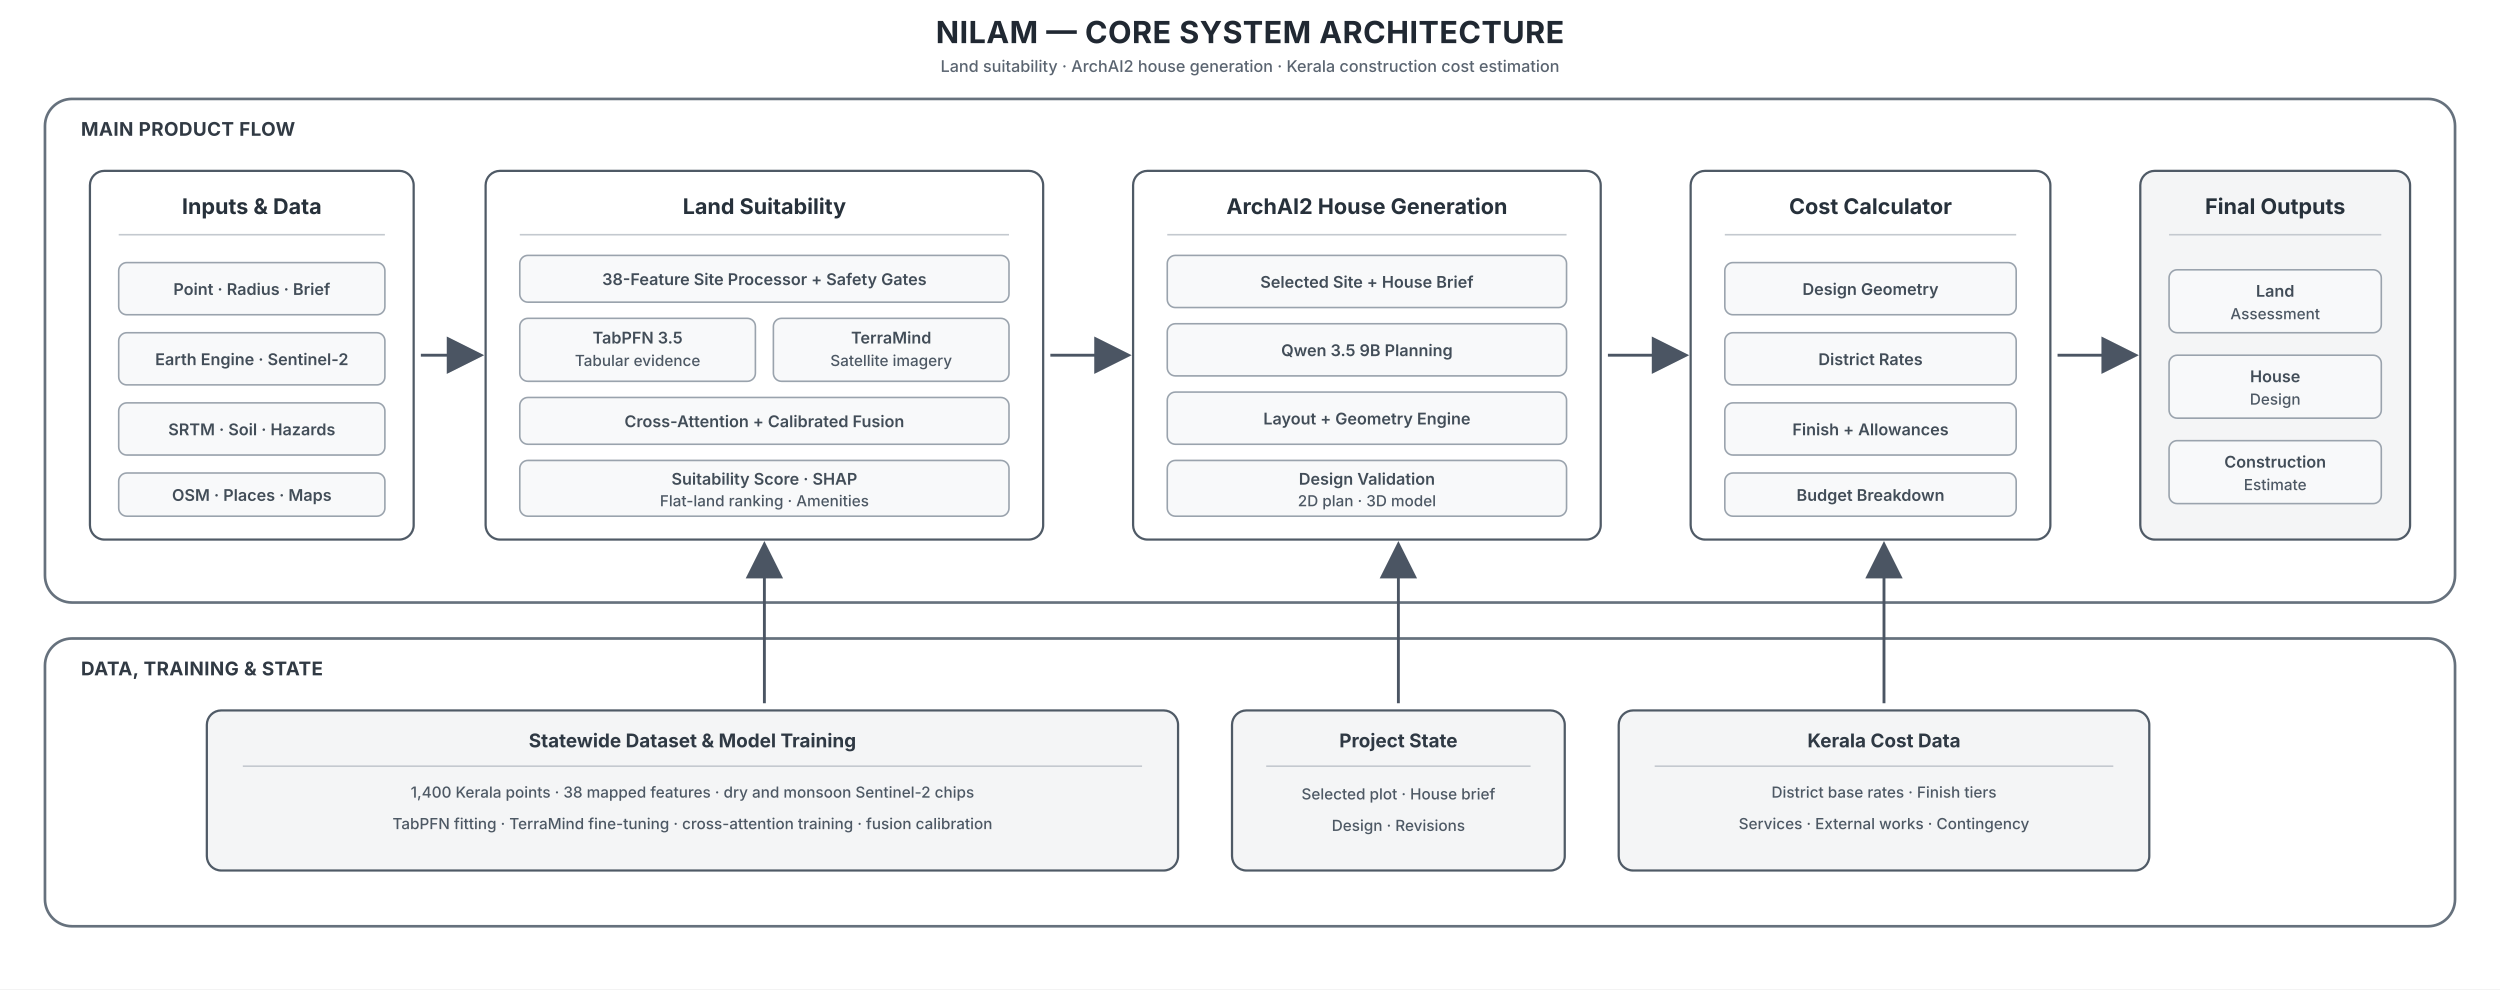
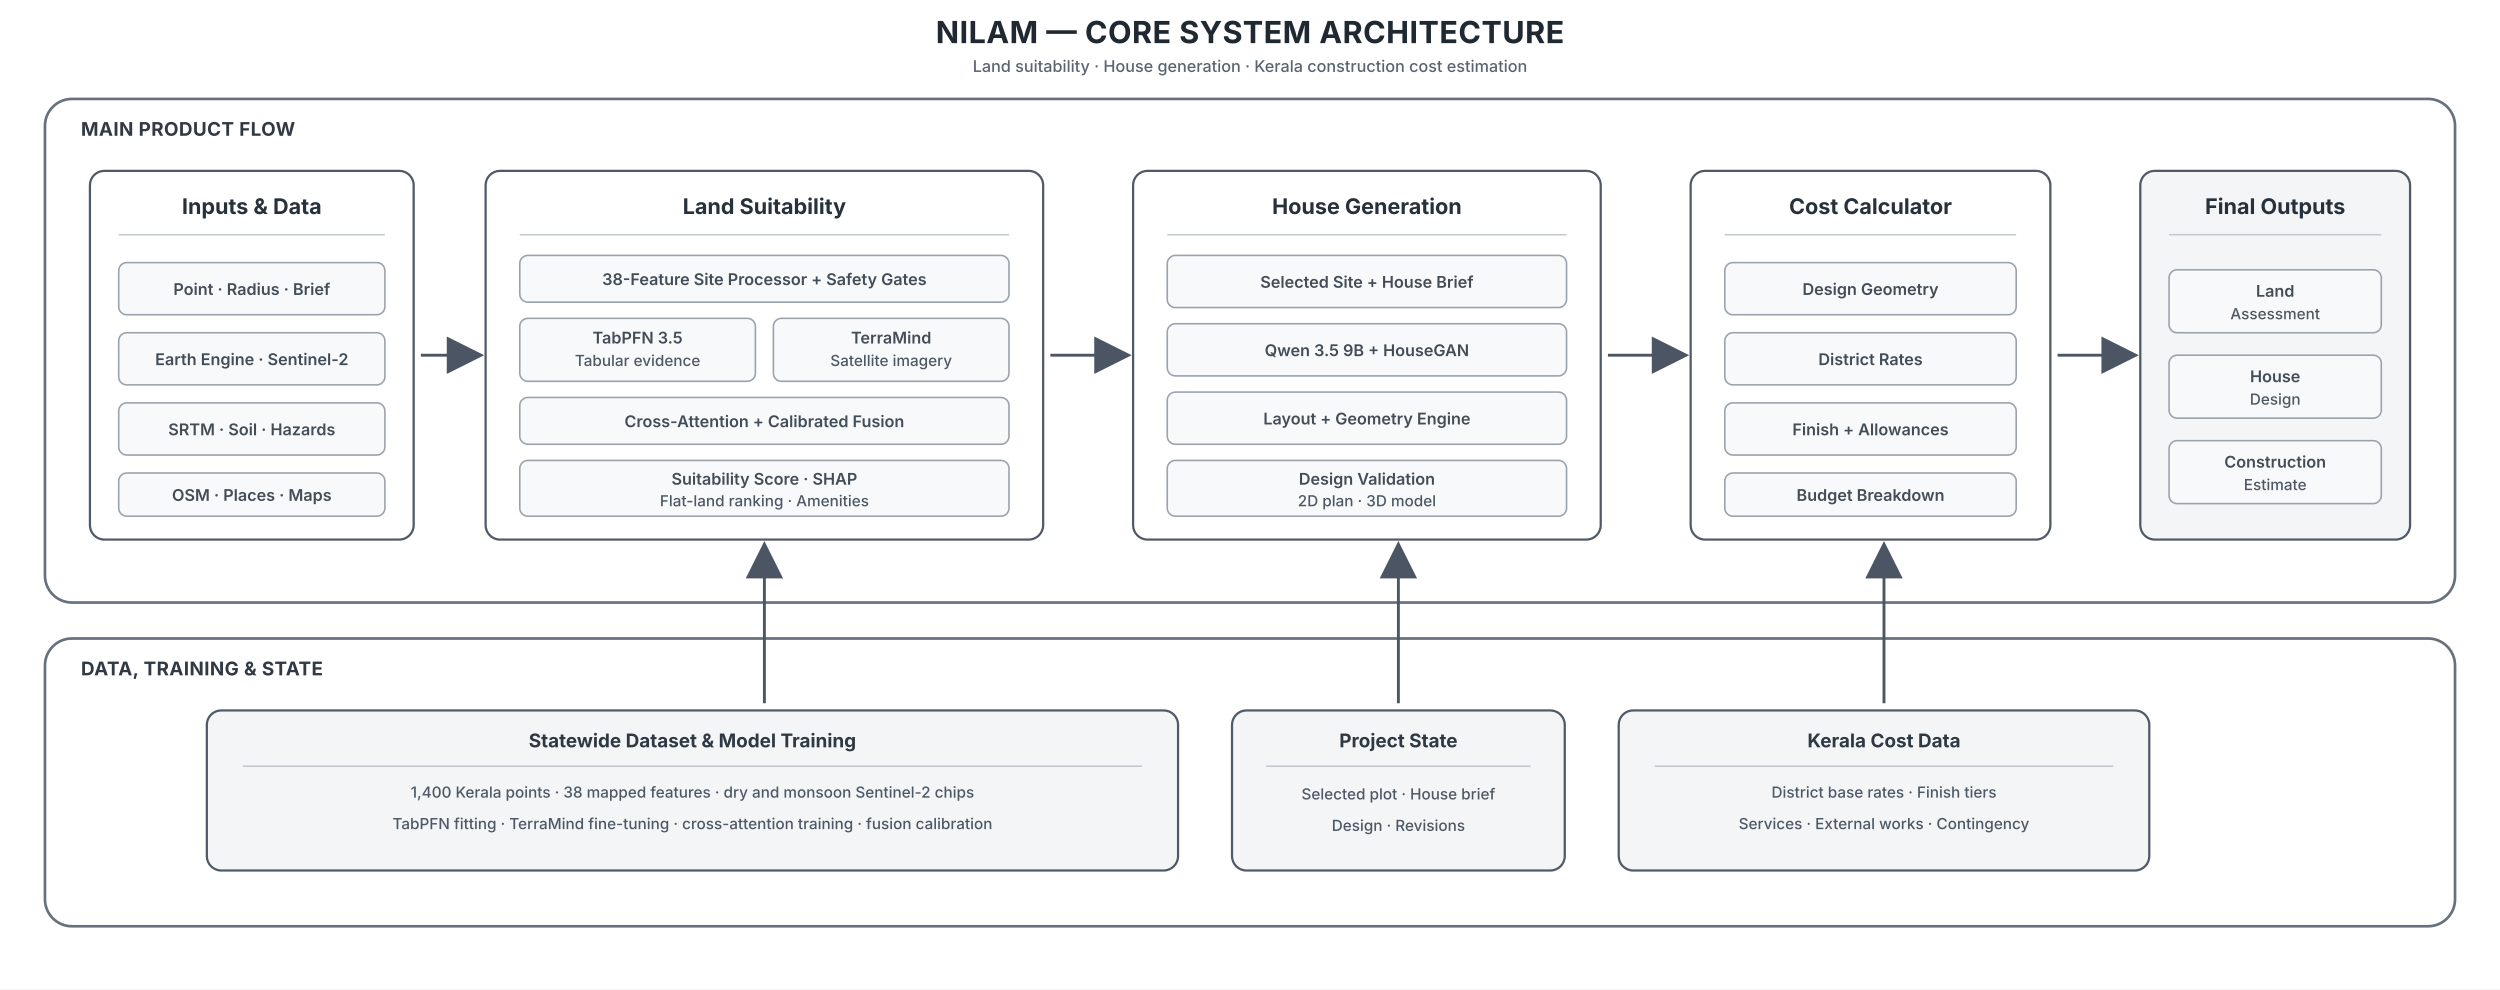
<svg xmlns="http://www.w3.org/2000/svg" width="2780" height="1100" viewBox="0 0 2780 1100" role="img" aria-labelledby="title desc">
  <defs>
    <marker id="arrow" markerWidth="13" markerHeight="13" refX="11" refY="6.5" orient="auto" markerUnits="strokeWidth">
      <path d="M0,0 L13,6.5 L0,13 z" fill="#4b5563" />
    </marker>
    <style>
      .background { fill: #ffffff; }
      .layer { fill: #ffffff; stroke: #66717d; stroke-width: 3; }
      .module { fill: #ffffff; stroke: #4f5a66; stroke-width: 2.5; }
      .module-soft { fill: #f4f5f6; stroke: #4f5a66; stroke-width: 2.5; }
      .inner { fill: #f8f9fa; stroke: #9aa3ad; stroke-width: 1.8; }
      .title { font: 700 34px Inter, ui-sans-serif, system-ui, -apple-system, BlinkMacSystemFont, "Segoe UI", sans-serif; fill: #202832; letter-spacing: 0.5px; }
      .subtitle { font: 500 18px Inter, ui-sans-serif, system-ui, sans-serif; fill: #5a6470; }
      .layer-title { font: 700 21px Inter, ui-sans-serif, system-ui, sans-serif; fill: #313a44; letter-spacing: 0.4px; }
      .module-title { font: 700 24px Inter, ui-sans-serif, system-ui, sans-serif; fill: #27313b; }
      .module-text { font: 600 18px Inter, ui-sans-serif, system-ui, sans-serif; fill: #424d58; }
      .support-title { font: 700 21px Inter, ui-sans-serif, system-ui, sans-serif; fill: #2f3944; }
      .support-text { font: 500 17px Inter, ui-sans-serif, system-ui, sans-serif; fill: #4d5864; }
      .edge { fill: none; stroke: #4b5563; stroke-width: 3.2; marker-end: url(#arrow); }
      .divider { stroke: #c4c9cf; stroke-width: 1.8; }
    </style>
  </defs>
  <rect class="background" width="2780" height="1100" />
  <text class="title" x="1390" y="48" text-anchor="middle">NILAM — CORE SYSTEM ARCHITECTURE</text>
-   <text class="subtitle" x="1390" y="80" text-anchor="middle">Land suitability · ArchAI2 house generation · Kerala construction cost estimation</text>
+   <text class="subtitle" x="1390" y="80" text-anchor="middle">Land suitability · House generation · Kerala construction cost estimation</text>
  <rect class="layer" x="50" y="110" width="2680" height="560" rx="30" />
  <text class="layer-title" x="90" y="151">MAIN PRODUCT FLOW</text>
  <rect class="module" x="100" y="190" width="360" height="410" rx="16" />
  <text class="module-title" x="280" y="238" text-anchor="middle">Inputs &amp; Data</text>
  <line class="divider" x1="132" y1="261" x2="428" y2="261" />
  <rect class="inner" x="132" y="292" width="296" height="58" rx="9" />
  <text class="module-text" x="280" y="328" text-anchor="middle">Point · Radius · Brief</text>
  <rect class="inner" x="132" y="370" width="296" height="58" rx="9" />
  <text class="module-text" x="280" y="406" text-anchor="middle">Earth Engine · Sentinel-2</text>
  <rect class="inner" x="132" y="448" width="296" height="58" rx="9" />
  <text class="module-text" x="280" y="484" text-anchor="middle">SRTM · Soil · Hazards</text>
  <rect class="inner" x="132" y="526" width="296" height="48" rx="9" />
  <text class="module-text" x="280" y="557" text-anchor="middle">OSM · Places · Maps</text>
  <rect class="module" x="540" y="190" width="620" height="410" rx="16" />
  <text class="module-title" x="850" y="238" text-anchor="middle">Land Suitability</text>
  <line class="divider" x1="578" y1="261" x2="1122" y2="261" />
  <rect class="inner" x="578" y="284" width="544" height="52" rx="9" />
  <text class="module-text" x="850" y="317" text-anchor="middle">38-Feature Site Processor + Safety Gates</text>
  <rect class="inner" x="578" y="354" width="262" height="70" rx="9" />
  <text class="module-text" x="709" y="382" text-anchor="middle">TabPFN 3.5</text>
  <text class="support-text" x="709" y="407" text-anchor="middle">Tabular evidence</text>
  <rect class="inner" x="860" y="354" width="262" height="70" rx="9" />
  <text class="module-text" x="991" y="382" text-anchor="middle">TerraMind</text>
  <text class="support-text" x="991" y="407" text-anchor="middle">Satellite imagery</text>
  <rect class="inner" x="578" y="442" width="544" height="52" rx="9" />
  <text class="module-text" x="850" y="475" text-anchor="middle">Cross-Attention + Calibrated Fusion</text>
  <rect class="inner" x="578" y="512" width="544" height="62" rx="9" />
  <text class="module-text" x="850" y="539" text-anchor="middle">Suitability Score · SHAP</text>
  <text class="support-text" x="850" y="563" text-anchor="middle">Flat-land ranking · Amenities</text>
  <rect class="module" x="1260" y="190" width="520" height="410" rx="16" />
-   <text class="module-title" x="1520" y="238" text-anchor="middle">ArchAI2 House Generation</text>
+   <text class="module-title" x="1520" y="238" text-anchor="middle">House Generation</text>
  <line class="divider" x1="1298" y1="261" x2="1742" y2="261" />
  <rect class="inner" x="1298" y="284" width="444" height="58" rx="9" />
  <text class="module-text" x="1520" y="320" text-anchor="middle">Selected Site + House Brief</text>
  <rect class="inner" x="1298" y="360" width="444" height="58" rx="9" />
-   <text class="module-text" x="1520" y="396" text-anchor="middle">Qwen 3.5 9B Planning</text>
+   <text class="module-text" x="1520" y="396" text-anchor="middle">Qwen 3.5 9B + HouseGAN</text>
  <rect class="inner" x="1298" y="436" width="444" height="58" rx="9" />
  <text class="module-text" x="1520" y="472" text-anchor="middle">Layout + Geometry Engine</text>
  <rect class="inner" x="1298" y="512" width="444" height="62" rx="9" />
  <text class="module-text" x="1520" y="539" text-anchor="middle">Design Validation</text>
  <text class="support-text" x="1520" y="563" text-anchor="middle">2D plan · 3D model</text>
  <rect class="module" x="1880" y="190" width="400" height="410" rx="16" />
  <text class="module-title" x="2080" y="238" text-anchor="middle">Cost Calculator</text>
  <line class="divider" x1="1918" y1="261" x2="2242" y2="261" />
  <rect class="inner" x="1918" y="292" width="324" height="58" rx="9" />
  <text class="module-text" x="2080" y="328" text-anchor="middle">Design Geometry</text>
  <rect class="inner" x="1918" y="370" width="324" height="58" rx="9" />
  <text class="module-text" x="2080" y="406" text-anchor="middle">District Rates</text>
  <rect class="inner" x="1918" y="448" width="324" height="58" rx="9" />
  <text class="module-text" x="2080" y="484" text-anchor="middle">Finish + Allowances</text>
  <rect class="inner" x="1918" y="526" width="324" height="48" rx="9" />
  <text class="module-text" x="2080" y="557" text-anchor="middle">Budget Breakdown</text>
  <rect class="module-soft" x="2380" y="190" width="300" height="410" rx="16" />
  <text class="module-title" x="2530" y="238" text-anchor="middle">Final Outputs</text>
  <line class="divider" x1="2412" y1="261" x2="2648" y2="261" />
  <rect class="inner" x="2412" y="300" width="236" height="70" rx="9" />
  <text class="module-text" x="2530" y="330" text-anchor="middle">Land</text>
  <text class="support-text" x="2530" y="355" text-anchor="middle">Assessment</text>
  <rect class="inner" x="2412" y="395" width="236" height="70" rx="9" />
  <text class="module-text" x="2530" y="425" text-anchor="middle">House</text>
  <text class="support-text" x="2530" y="450" text-anchor="middle">Design</text>
  <rect class="inner" x="2412" y="490" width="236" height="70" rx="9" />
  <text class="module-text" x="2530" y="520" text-anchor="middle">Construction</text>
  <text class="support-text" x="2530" y="545" text-anchor="middle">Estimate</text>
  <path class="edge" d="M468 395 H532" />
  <path class="edge" d="M1168 395 H1252" />
  <path class="edge" d="M1788 395 H1872" />
  <path class="edge" d="M2288 395 H2372" />
  <rect class="layer" x="50" y="710" width="2680" height="320" rx="30" />
  <text class="layer-title" x="90" y="751">DATA, TRAINING &amp; STATE</text>
  <rect class="module-soft" x="230" y="790" width="1080" height="178" rx="16" />
  <text class="support-title" x="770" y="831" text-anchor="middle">Statewide Dataset &amp; Model Training</text>
  <line class="divider" x1="270" y1="852" x2="1270" y2="852" />
  <text class="support-text" x="770" y="887" text-anchor="middle">1,400 Kerala points · 38 mapped features · dry and monsoon Sentinel-2 chips</text>
  <text class="support-text" x="770" y="922" text-anchor="middle">TabPFN fitting · TerraMind fine-tuning · cross-attention training · fusion calibration</text>
  <rect class="module-soft" x="1370" y="790" width="370" height="178" rx="16" />
  <text class="support-title" x="1555" y="831" text-anchor="middle">Project State</text>
  <line class="divider" x1="1408" y1="852" x2="1702" y2="852" />
  <text class="support-text" x="1555" y="889" text-anchor="middle">Selected plot · House brief</text>
  <text class="support-text" x="1555" y="924" text-anchor="middle">Design · Revisions</text>
  <rect class="module-soft" x="1800" y="790" width="590" height="178" rx="16" />
  <text class="support-title" x="2095" y="831" text-anchor="middle">Kerala Cost Data</text>
  <line class="divider" x1="1840" y1="852" x2="2350" y2="852" />
  <text class="support-text" x="2095" y="887" text-anchor="middle">District base rates · Finish tiers</text>
  <text class="support-text" x="2095" y="922" text-anchor="middle">Services · External works · Contingency</text>
  <path class="edge" d="M850 782 V608" />
  <path class="edge" d="M1555 782 V608" />
  <path class="edge" d="M2095 782 V608" />
</svg>
